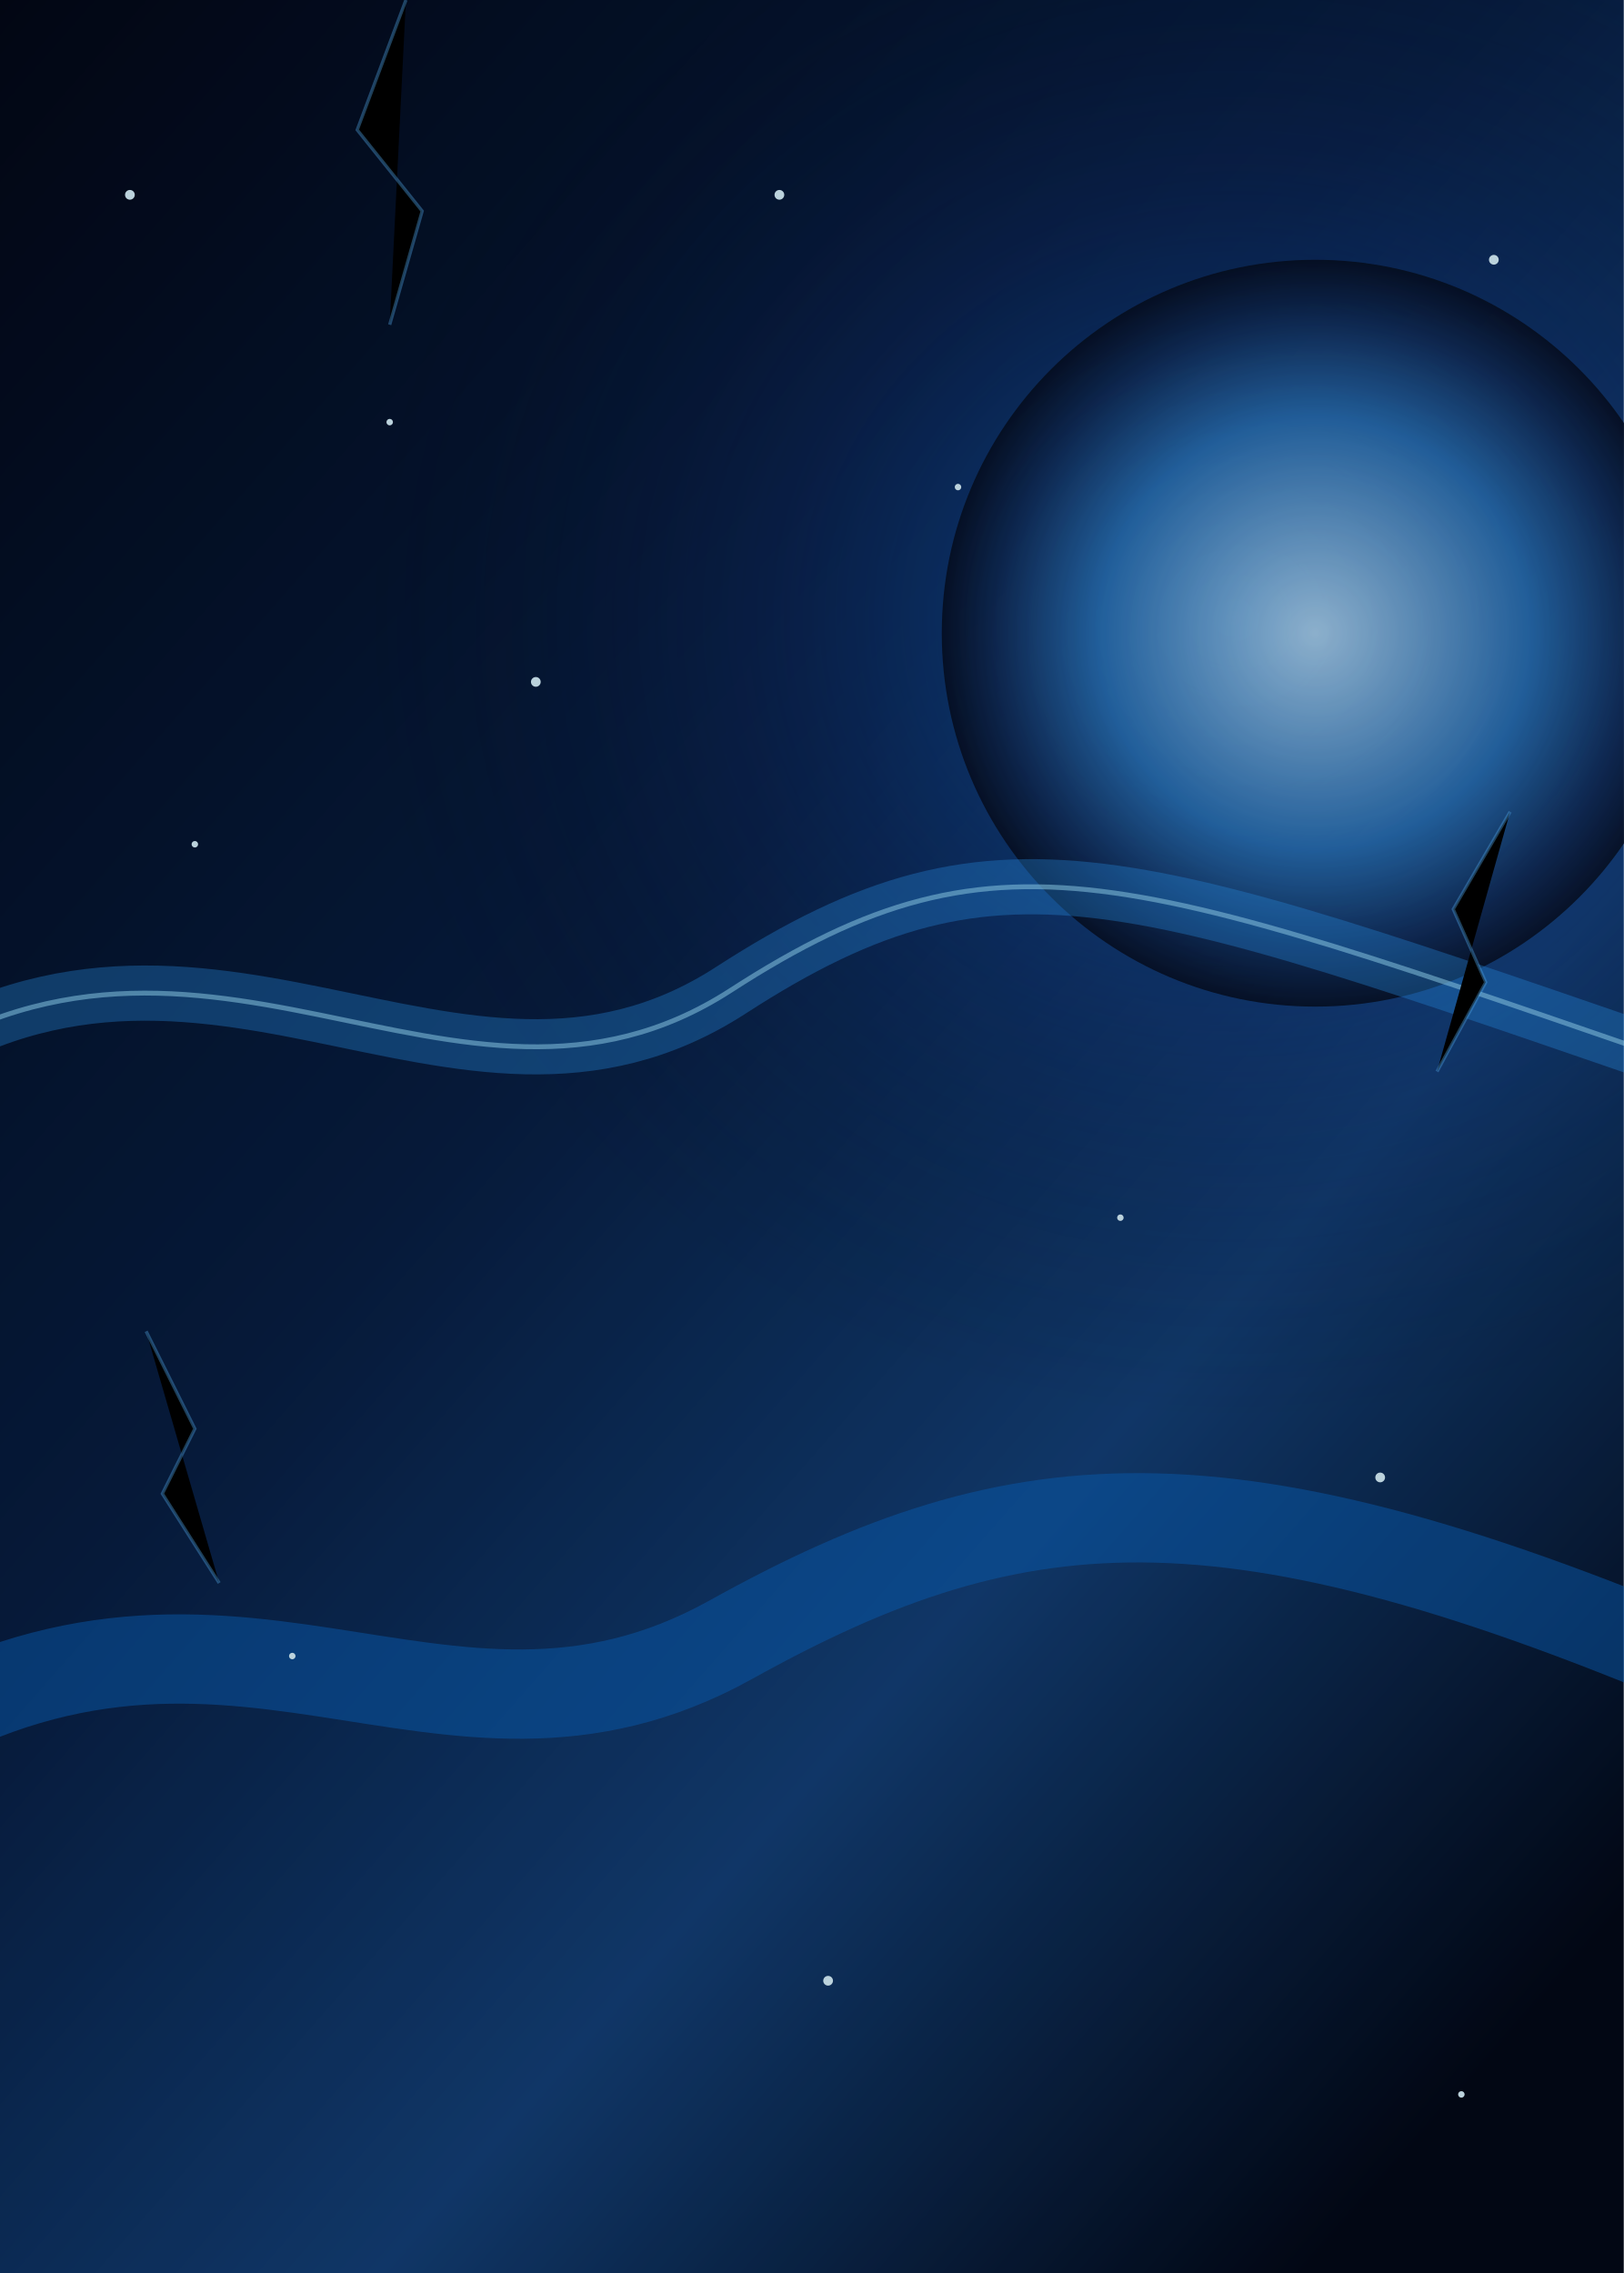
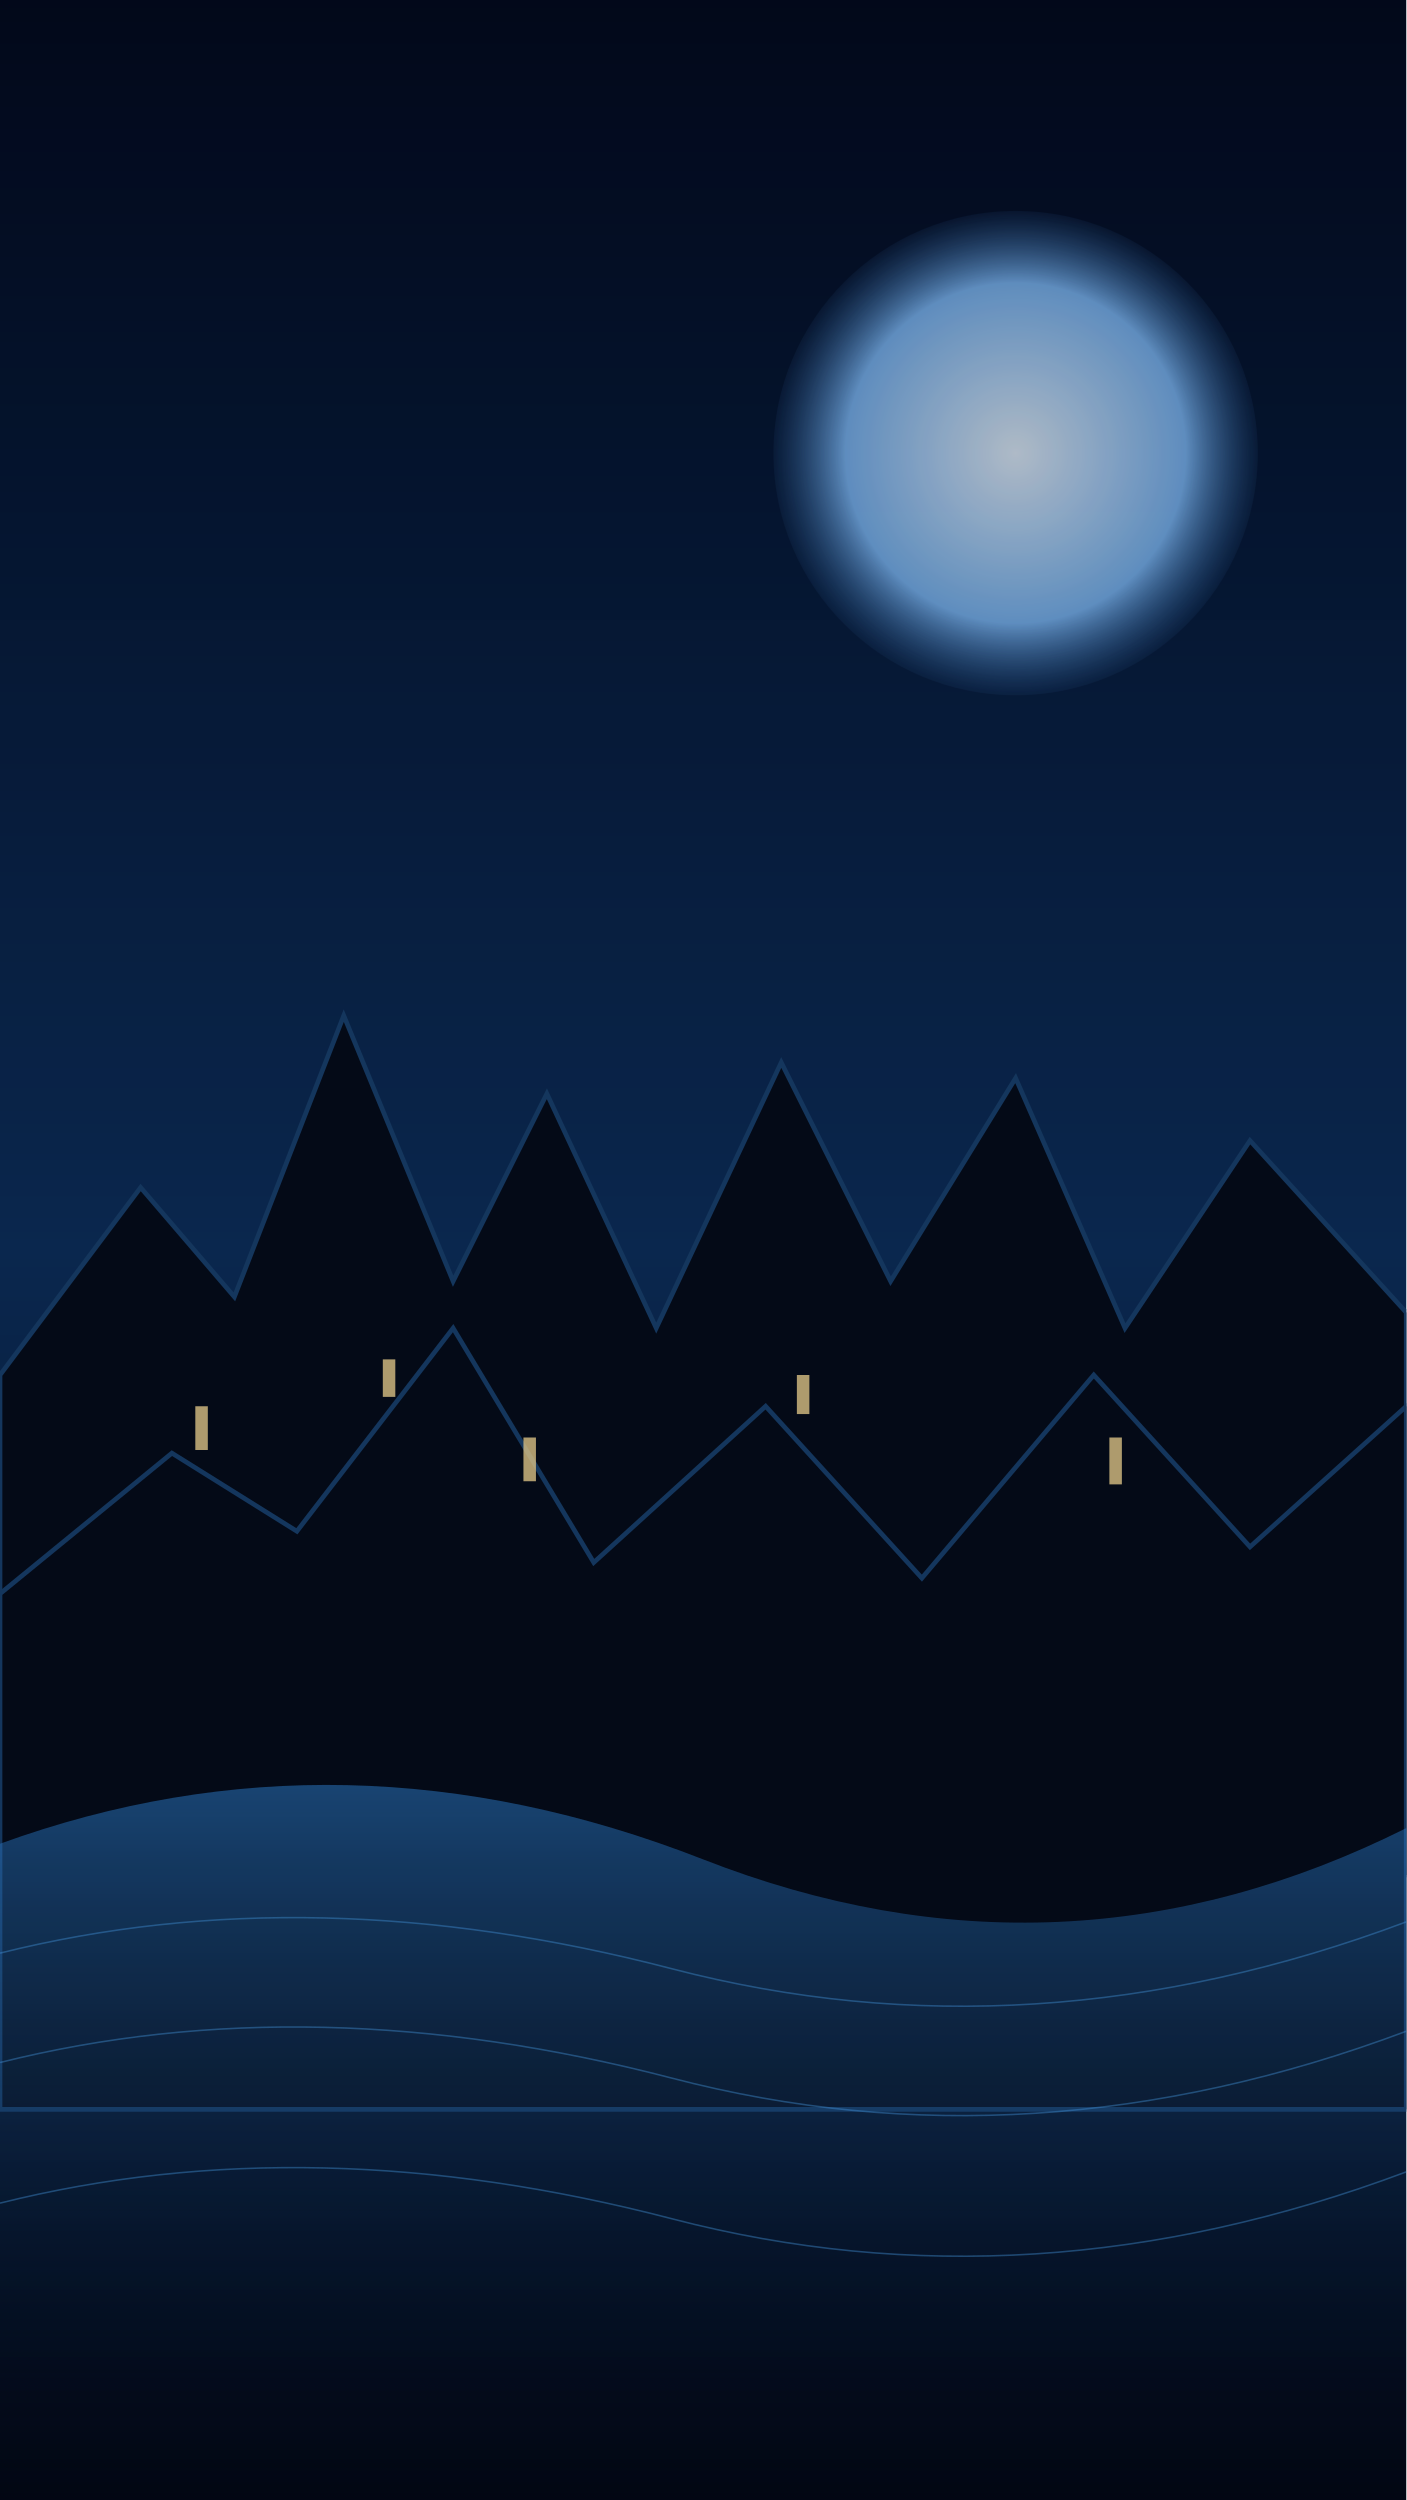
- <svg xmlns="http://www.w3.org/2000/svg" width="1000" height="1400" viewBox="0 0 1000 1400">
+ <svg xmlns="http://www.w3.org/2000/svg" viewBox="0 0 900 1600" preserveAspectRatio="xMidYMid slice">
  <defs>
-     <linearGradient id="space" x1="0" y1="0" x2="0.8" y2="1">
-       <stop stop-color="#020716" />
-       <stop offset=".45" stop-color="#071e43" />
-       <stop offset=".72" stop-color="#123f77" />
-       <stop offset="1" stop-color="#020817" />
+     <linearGradient id="b" x2="0" y2="1">
+       <stop stop-color="#02091d" />
+       <stop offset=".5" stop-color="#0b2c58" />
+       <stop offset="1" stop-color="#020715" />
    </linearGradient>
-     <radialGradient id="nebula">
-       <stop stop-color="#178dff" stop-opacity=".55" />
-       <stop offset=".5" stop-color="#143e91" stop-opacity=".24" />
-       <stop offset="1" stop-color="#020716" stop-opacity="0" />
+     <radialGradient id="moon">
+       <stop stop-color="#e7f4ff" />
+       <stop offset=".7" stop-color="#7db8f5" />
+       <stop offset="1" stop-color="#3874b6" stop-opacity=".1" />
    </radialGradient>
-     <radialGradient id="planet">
-       <stop stop-color="#c7e9ff" />
-       <stop offset=".58" stop-color="#2c77bd" />
-       <stop offset=".85" stop-color="#102a55" />
-       <stop offset="1" stop-color="#050b1c" />
-     </radialGradient>
+     <linearGradient id="w" x2="0" y2="1">
+       <stop stop-color="#338ee8" stop-opacity=".5" />
+       <stop offset="1" stop-color="#06152c" stop-opacity="0" />
+     </linearGradient>
  </defs>
-   <rect width="1000" height="1400" fill="url(#space)" />
-   <ellipse cx="760" cy="380" rx="540" ry="500" fill="url(#nebula)" />
-   <ellipse cx="810" cy="390" rx="230" ry="230" fill="url(#planet)" opacity=".8" />
-   <path d="M-80 670C120 520 280 720 450 610S700 540 1080 670" fill="none" stroke="#2d9dff" stroke-opacity=".35" stroke-width="34" />
-   <path d="M-80 670C120 520 280 720 450 610S700 540 1080 670" fill="none" stroke="#9adfff" stroke-opacity=".55" stroke-width="3" />
-   <path d="M-80 1080C140 940 270 1110 450 1010S760 900 1080 1040" fill="none" stroke="#0b66c4" stroke-opacity=".5" stroke-width="55" />
-   <g fill="#d9f3ff">
-     <circle cx="80" cy="120" r="3" />
-     <circle cx="240" cy="260" r="2" />
-     <circle cx="480" cy="120" r="3" />
-     <circle cx="590" cy="300" r="2" />
-     <circle cx="920" cy="160" r="3" />
-     <circle cx="120" cy="520" r="2" />
-     <circle cx="330" cy="420" r="3" />
-     <circle cx="690" cy="750" r="2" />
-     <circle cx="850" cy="910" r="3" />
-     <circle cx="180" cy="1020" r="2" />
-     <circle cx="510" cy="1220" r="3" />
-     <circle cx="900" cy="1290" r="2" />
+   <rect width="900" height="1600" fill="url(#b)" />
+   <circle cx="650" cy="290" r="155" fill="url(#moon)" opacity=".85" />
+   <g fill="#040b1a" stroke="#173d69" stroke-width="3">
+     <path d="M0 880 90 760 150 830 220 650 290 820 350 700 420 850 500 680 570 820 650 690 720 850 800 730 900 840V1200H0z" />
+     <path d="M0 1020 110 930 190 980 290 850 380 1000 490 900 590 1010 700 880 800 990 900 900V1350H0z" />
  </g>
-   <g stroke="#58b8ff" stroke-opacity=".4" stroke-width="2">
-     <path d="M250 0l-30 80 40 50-20 70" />
-     <path d="M930 500l-35 60 20 45-30 55" />
-     <path d="M90 820l30 60-20 40 35 55" />
+   <g fill="#f5d995" opacity=".8">
+     <rect x="125" y="900" width="8" height="28" />
+     <rect x="245" y="870" width="8" height="24" />
+     <rect x="335" y="920" width="8" height="28" />
+     <rect x="510" y="880" width="8" height="25" />
+     <rect x="710" y="920" width="8" height="30" />
  </g>
-   <rect width="1000" height="1400" fill="#000" opacity=".14" />
+   <path d="M0 1180Q220 1100 450 1190T900 1170V1600H0z" fill="url(#w)" />
+   <g fill="none" stroke="#4aa5f4" stroke-opacity=".42">
+     <path d="M0 1250Q200 1200 430 1260T900 1230" />
+     <path d="M0 1320Q200 1270 430 1330T900 1300" />
+     <path d="M0 1410Q200 1360 430 1420T900 1390" />
+   </g>
+   <rect width="900" height="1600" fill="#000" opacity=".12" />
</svg>
